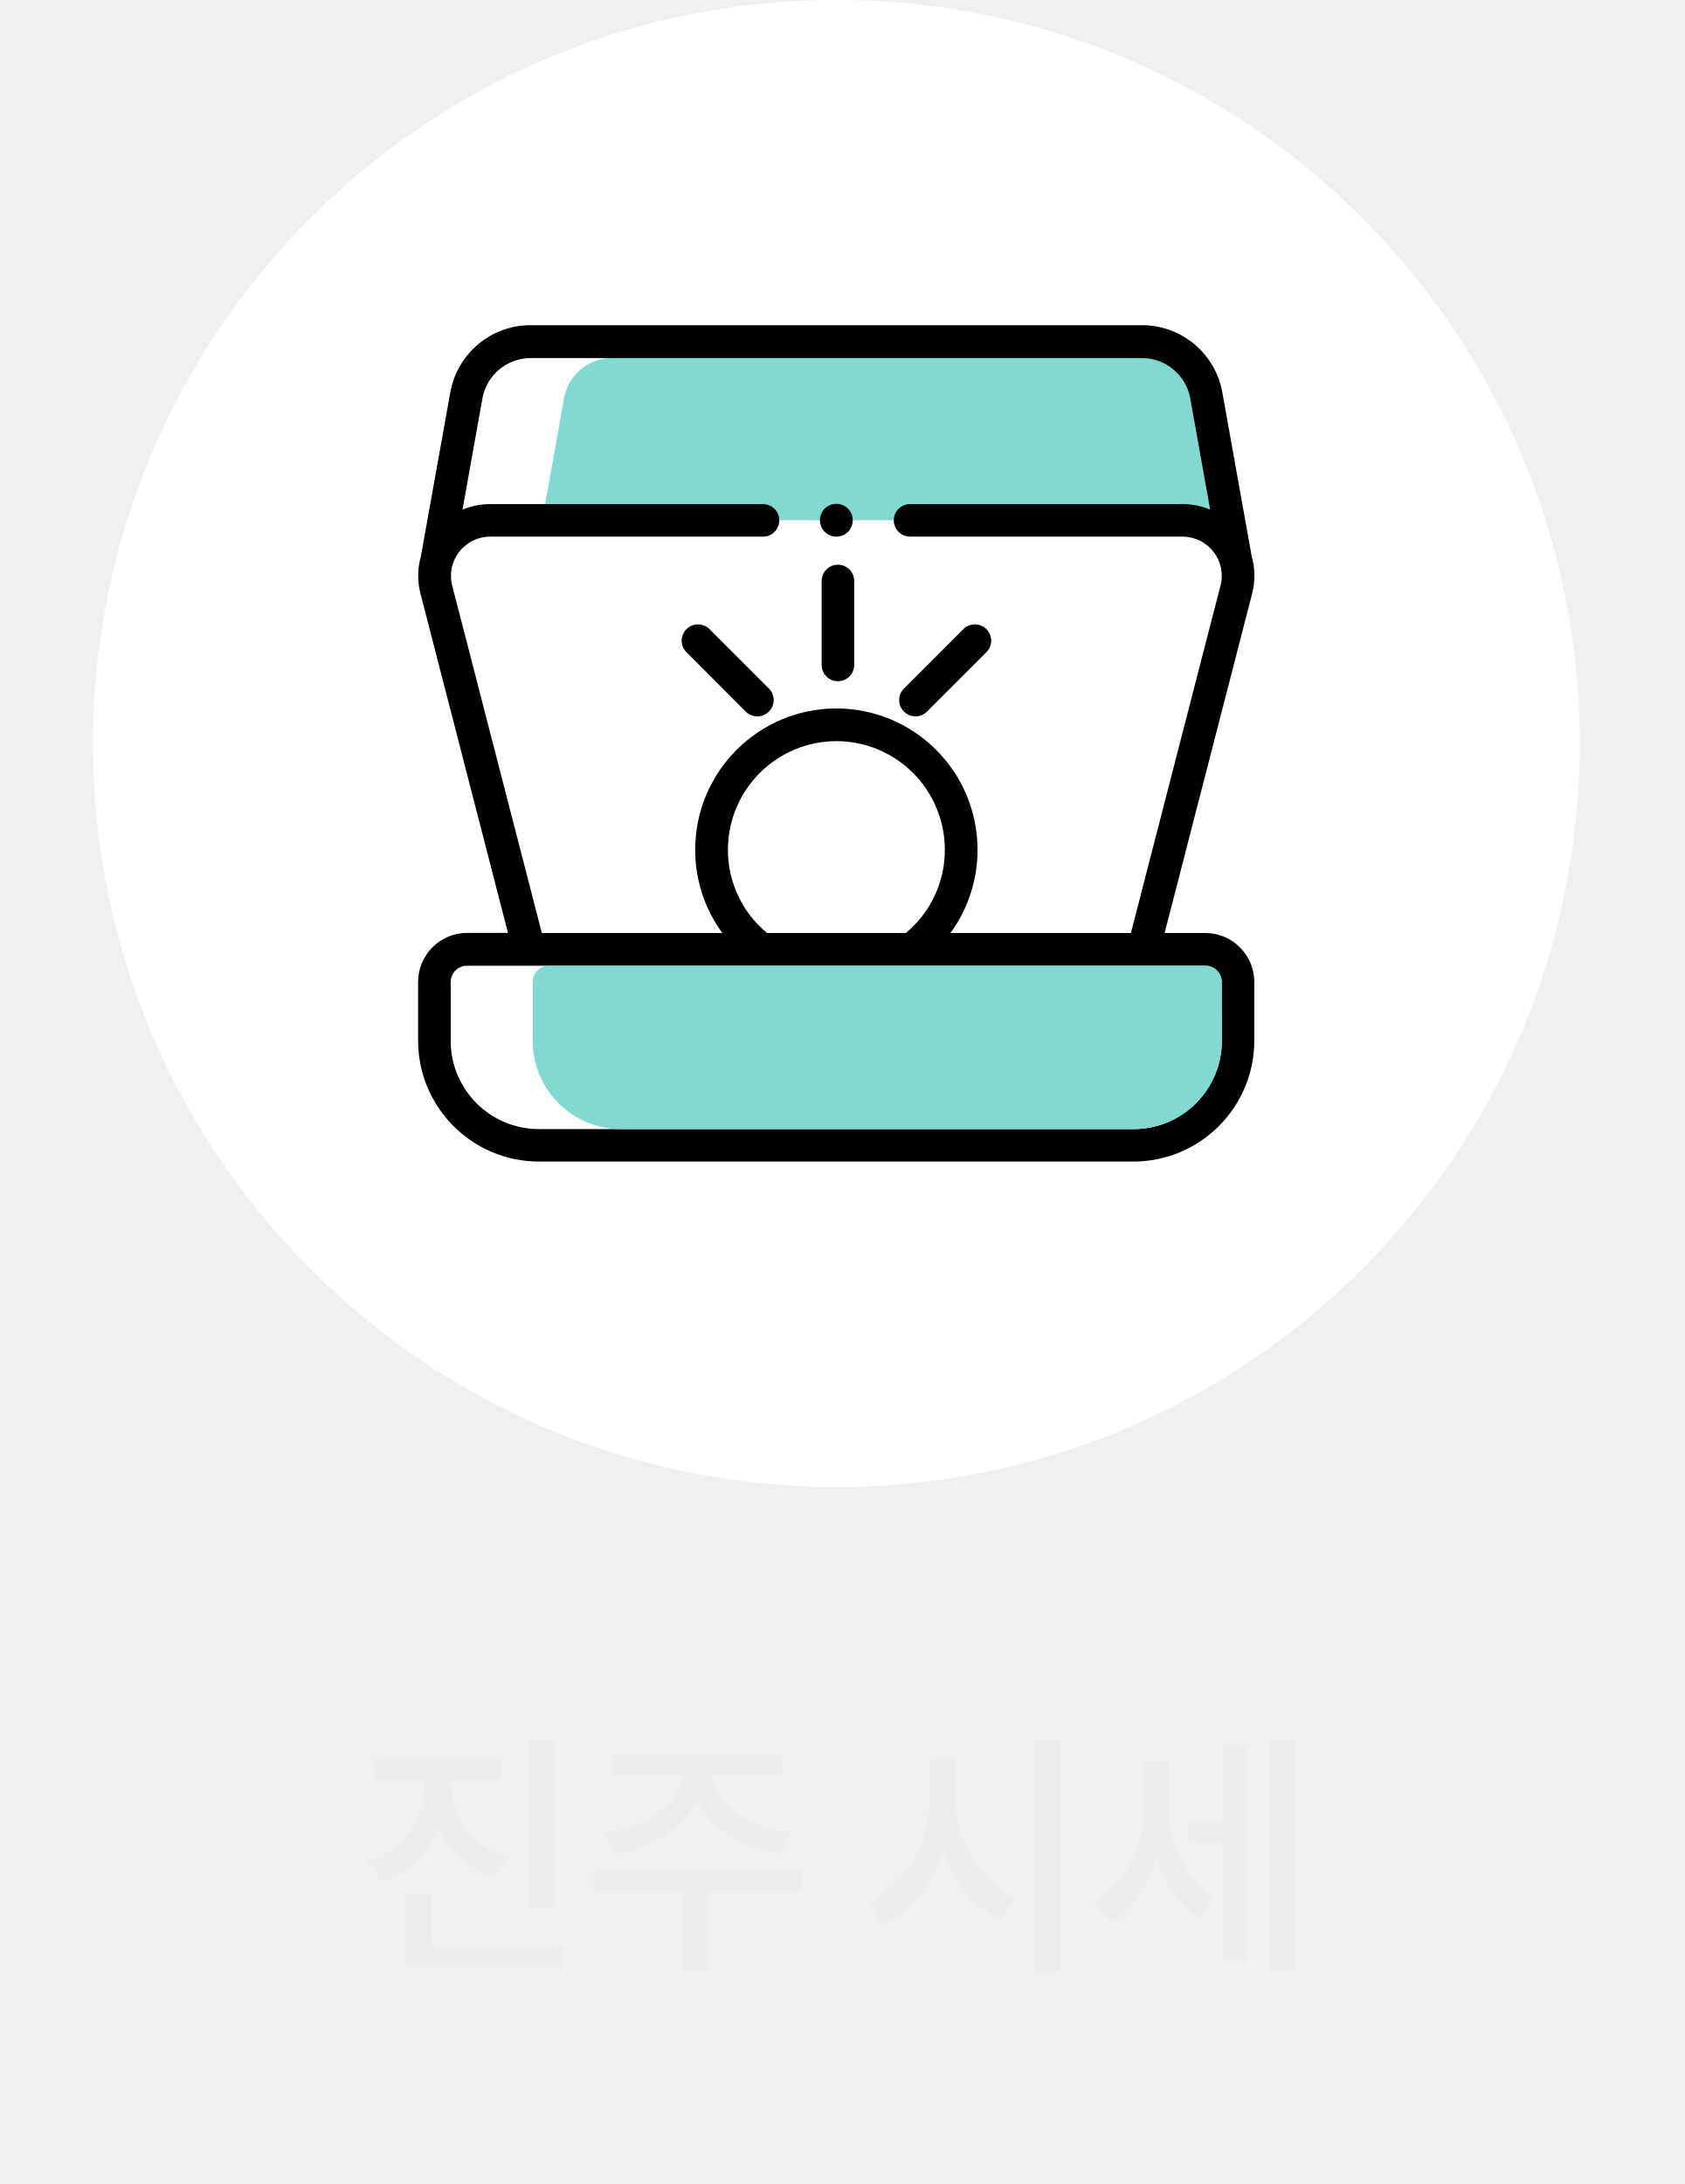
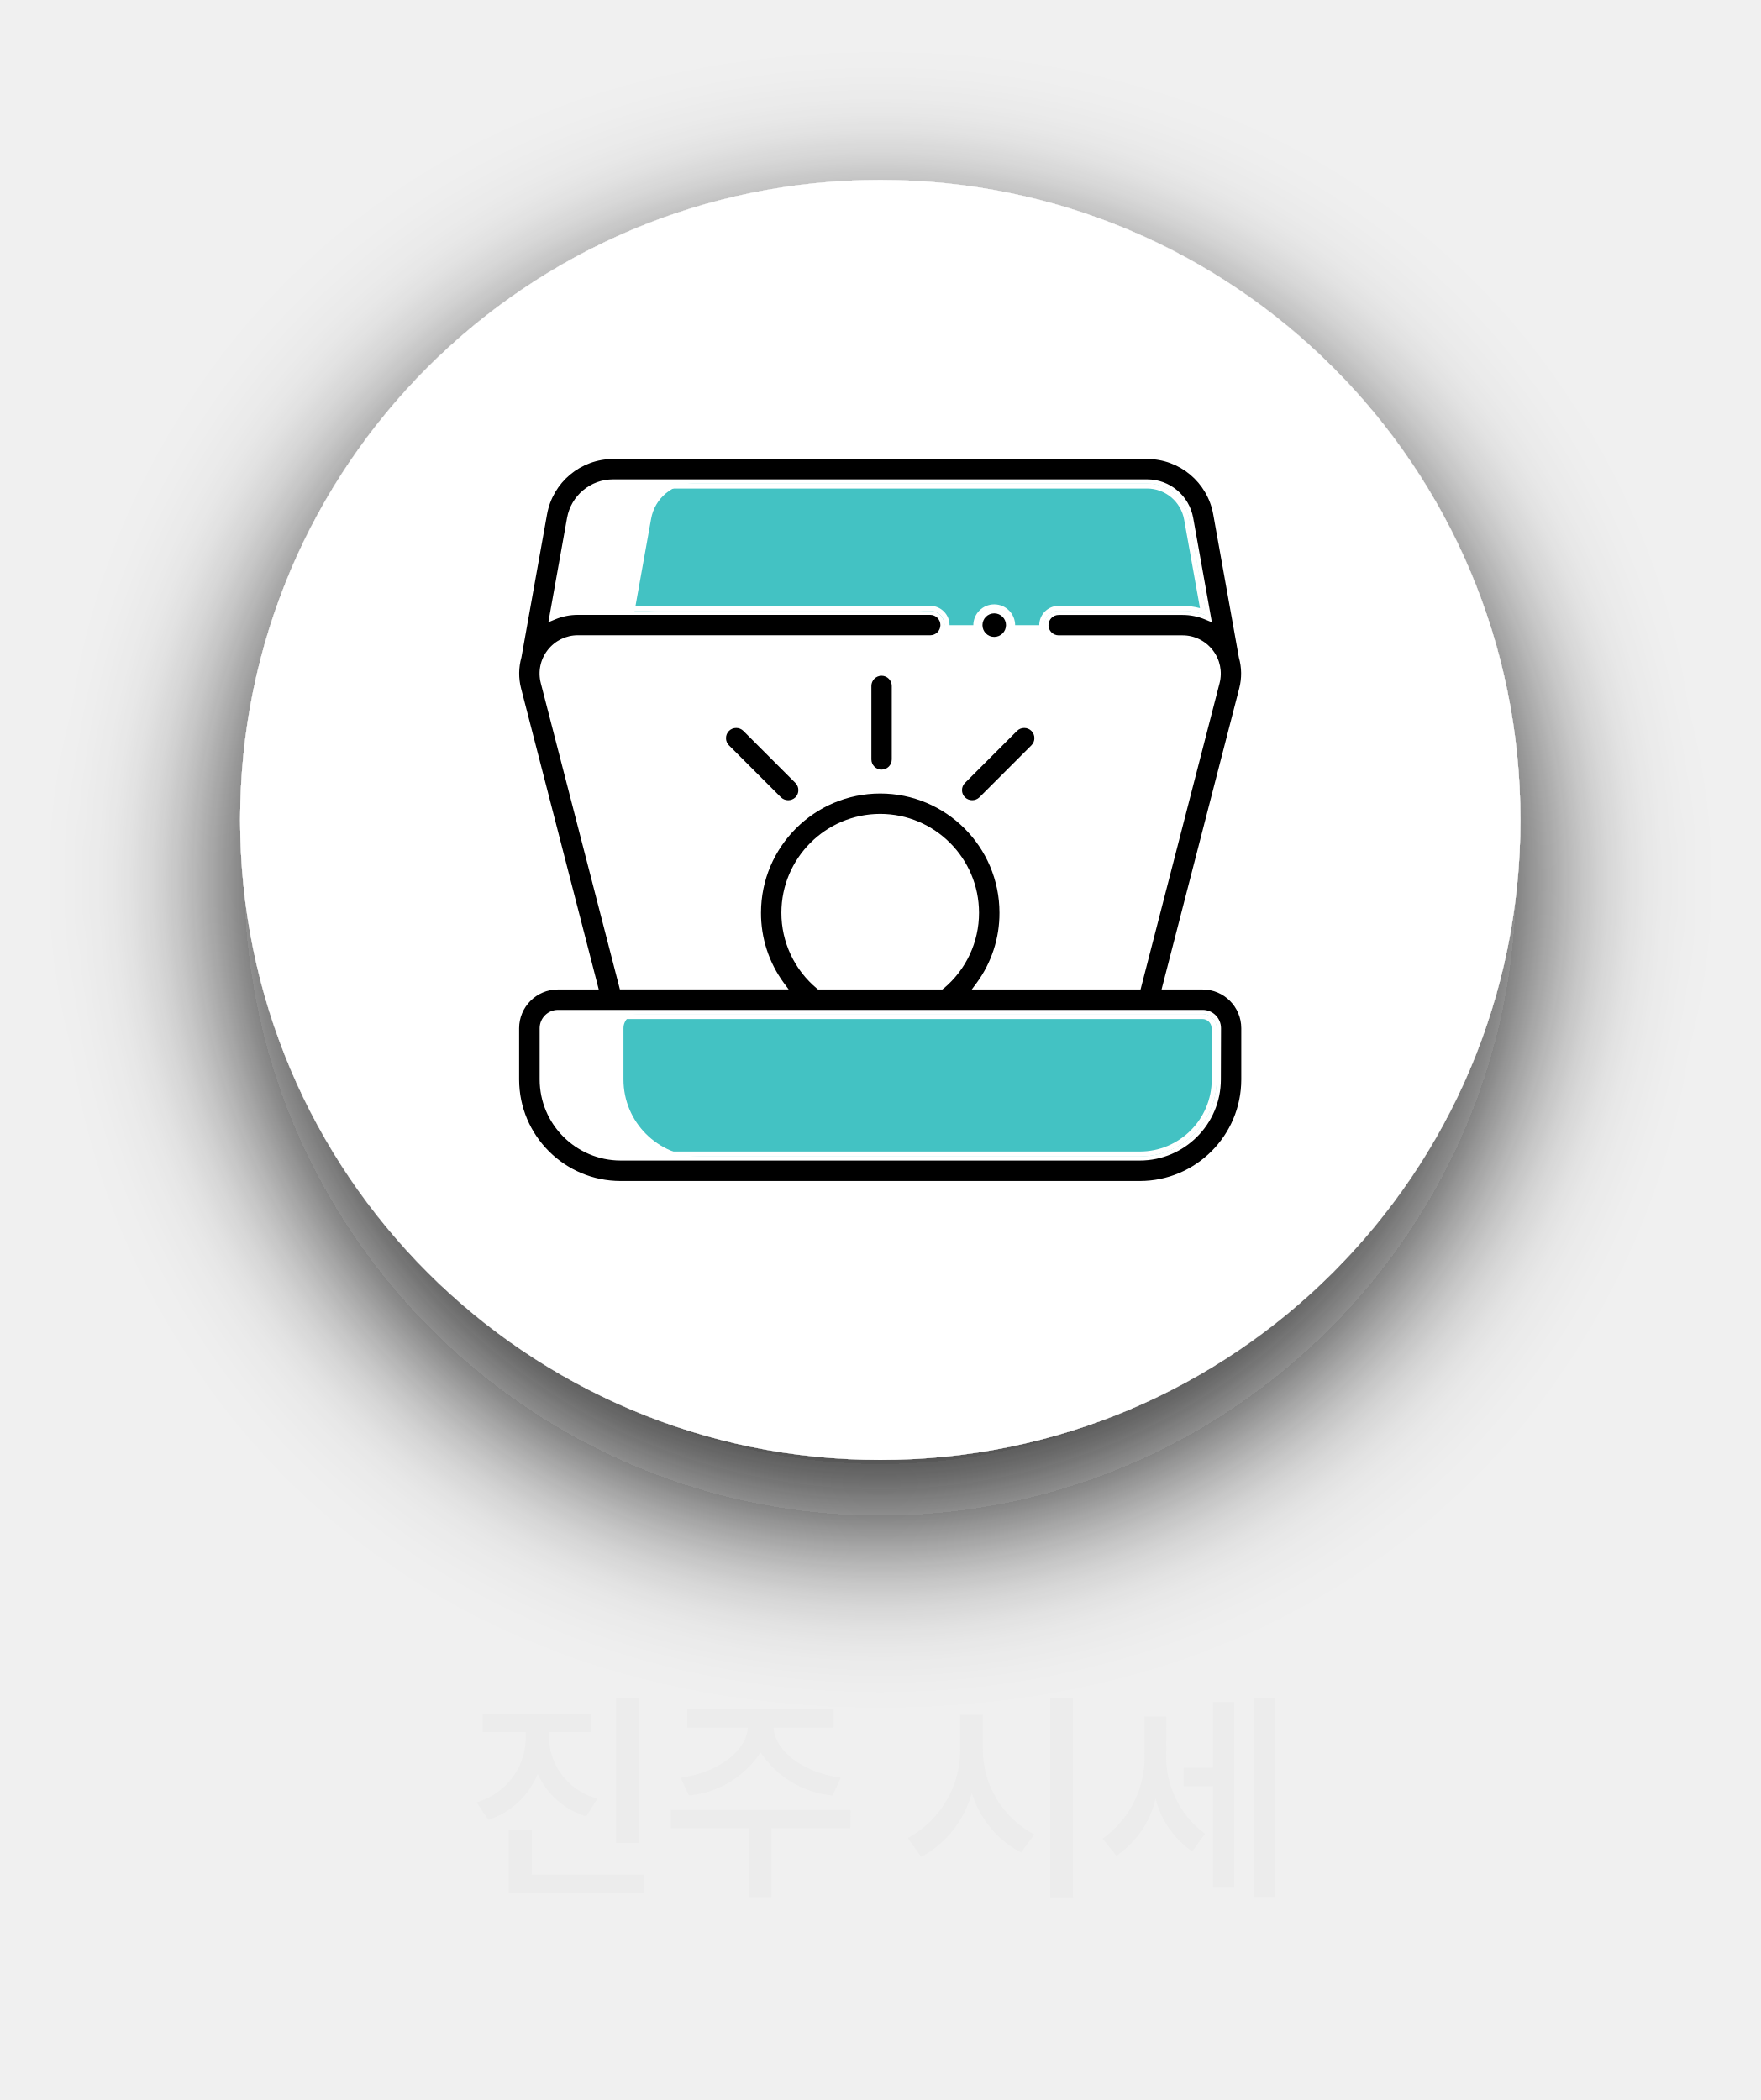
- <svg xmlns="http://www.w3.org/2000/svg" width="72.5" height="94" viewBox="0 0 72.5 94">
+ <svg xmlns="http://www.w3.org/2000/svg" width="88" height="105" viewBox="0 0 88 105">
  <defs>
-     <style>.a{fill:none;opacity:0.5;}.b{fill:#ececec;}.c{fill:#fff;}.d{fill:#82d9d0;}</style>
+     <style>.a,.d{fill:none;}.a{opacity:0.5;}.b{fill:#fff;}.c{fill:#43c2c3;}.e{stroke:#000;stroke-miterlimit:10;stroke-width:0.1px;}.f{fill:#ececec;}.g{filter:url(#a);}</style>
+     <filter id="a" x="0" y="0" width="88" height="88" filterUnits="userSpaceOnUse">
+       <feOffset dy="3" input="SourceAlpha" />
+       <feGaussianBlur stdDeviation="4" result="b" />
+       <feFlood flood-color="#0a0a0d" flood-opacity="0.902" />
+       <feComposite operator="in" in2="b" />
+       <feComposite in="SourceGraphic" />
+     </filter>
  </defs>
-   <g transform="translate(-269 -462)">
+   <g transform="translate(-261 -451)">
    <rect class="a" width="72.5" height="94" transform="translate(269 462)" />
-     <path class="b" d="M-12.073-9.075h-1.133v7.227h1.133ZM-14.13-4.07a3.239,3.239,0,0,1-2.431-2.97V-7.4h2.123v-.913h-5.434V-7.4h2.156v.363A3.388,3.388,0,0,1-20.18-3.883l.594.88a4,4,0,0,0,2.464-2.3A3.928,3.928,0,0,0-14.7-3.179ZM-17.419-.264V-2.508h-1.144V.66h6.776V-.264Zm7.854-3.96A4.814,4.814,0,0,0-5.979-6.38a4.836,4.836,0,0,0,3.6,2.156l.407-.891c-1.892-.253-3.289-1.342-3.355-2.5h3v-.913H-9.642v.913h3.025c-.066,1.155-1.463,2.244-3.355,2.5ZM-1.48-3.5h-8.987v.913h3.894V.858H-5.44V-2.585h3.949ZM5.131-8.261H4v1.628A5,5,0,0,1,1.38-2.1l.671.946a5.163,5.163,0,0,0,2.53-3.2A4.959,4.959,0,0,0,7.045-1.375l.66-.9A4.812,4.812,0,0,1,5.131-6.633ZM8.5-9.1V.869H9.641V-9.1Zm5.808.924h-1.1V-6.38a4.969,4.969,0,0,1-2.09,4.312l.693.858a4.787,4.787,0,0,0,1.958-2.849A4.531,4.531,0,0,0,15.6-1.43l.638-.88a4.8,4.8,0,0,1-1.936-4.125ZM16.637-5.61H15.174v.924h1.463V.385H17.7V-8.9H16.637Zm2.024-3.476V.847h1.078V-9.086Z" transform="translate(305 546)" />
-     <g transform="translate(924.115 242.876)">
-       <circle class="c" cx="32" cy="32" r="32" transform="translate(-651.115 219.124)" />
-       <path class="d" d="M-615.943,240.815h12.875l-.814-4.547a2.11,2.11,0,0,0-2.077-1.738h-22.8a2.11,2.11,0,0,0-2.077,1.738l-.814,4.547v.7h29.127v-.7Zm-3.175,0h0Z" />
-       <path d="M-619.115,242.221a.708.708,0,0,0,.5-.206.712.712,0,0,0,.206-.5.712.712,0,0,0-.206-.5.708.708,0,0,0-.5-.206.706.706,0,0,0-.5.206.708.708,0,0,0-.206.5.708.708,0,0,0,.206.5A.706.706,0,0,0-619.115,242.221Z" />
-       <path d="M-619.047,243.429a.7.7,0,0,0-.7.7v3.615a.7.7,0,0,0,.7.7.7.7,0,0,0,.7-.7v-3.615A.7.7,0,0,0-619.047,243.429Z" />
-       <path d="M-615.708,249.957a.7.7,0,0,0,.495-.206l2.557-2.556a.7.7,0,0,0,0-.992.7.7,0,0,0-.993,0l-2.555,2.556a.7.7,0,0,0,0,.992A.7.7,0,0,0-615.708,249.957Z" />
-       <path d="M-623.018,249.751a.7.7,0,0,0,.5.206.7.7,0,0,0,.5-.206.7.7,0,0,0,0-.992l-2.556-2.556a.7.7,0,0,0-.992,0,.7.7,0,0,0,0,.992Z" />
-       <path d="M-603.225,259.28h-1.759l3.765-14.6a3.069,3.069,0,0,0-.019-1.62l-1.26-7.04a3.513,3.513,0,0,0-3.461-2.9h-26.314a3.511,3.511,0,0,0-3.46,2.9L-637,243.077a3.081,3.081,0,0,0-.015,1.6l3.766,14.6h-1.76a2.113,2.113,0,0,0-2.109,2.11v2.531a5.208,5.208,0,0,0,5.2,5.2h25.594a5.209,5.209,0,0,0,5.2-5.2V261.39A2.113,2.113,0,0,0-603.225,259.28Zm-32.425-14.95a1.675,1.675,0,0,1,.3-1.454,1.677,1.677,0,0,1,1.334-.655h11.745a.7.7,0,0,0,.7-.7.7.7,0,0,0-.7-.7h-11.745a3.1,3.1,0,0,0-1.19.236l.856-4.783a2.11,2.11,0,0,1,2.077-1.738h26.314a2.11,2.11,0,0,1,2.077,1.738l.856,4.782a3.116,3.116,0,0,0-1.189-.235h-11.727a.7.7,0,0,0-.7.7.7.7,0,0,0,.7.7h11.727a1.681,1.681,0,0,1,1.335.654,1.677,1.677,0,0,1,.3,1.455l-3.855,14.95h-7.77a6.029,6.029,0,0,0,1.167-3.588,6.084,6.084,0,0,0-6.076-6.076,6.083,6.083,0,0,0-6.076,6.076,6.028,6.028,0,0,0,1.167,3.588h-7.769Zm21.205,11.362a4.628,4.628,0,0,1-1.679,3.588H-622.1a4.626,4.626,0,0,1-1.681-3.588h0a4.676,4.676,0,0,1,4.671-4.669A4.675,4.675,0,0,1-614.445,255.692Zm11.924,8.229a3.8,3.8,0,0,1-3.8,3.8h-25.594a3.8,3.8,0,0,1-3.8-3.8V261.39a.7.7,0,0,1,.7-.7h31.781a.7.7,0,0,1,.7.7Z" />
-       <path class="d" d="M-602.521,263.921V261.39a.7.7,0,0,0-.7-.7h-28.264a.7.7,0,0,0-.7.7v2.531a3.8,3.8,0,0,0,3.8,3.8h22.078A3.8,3.8,0,0,0-602.521,263.921Z" />
+     <g transform="translate(924.115 240.876)">
+       <g class="g" transform="matrix(1, 0, 0, 1, -663.11, 210.12)">
+         <circle class="b" cx="32" cy="32" r="32" transform="translate(12 9)" />
+       </g>
+       <g transform="translate(-242.114 -79.958)">
+         <path class="c" d="M-375.066,320.628a.713.713,0,0,1,.713.713h5.561a.714.714,0,0,1,.714-.713h6.188a3.135,3.135,0,0,1,1.205.238l-.869-4.85a2.137,2.137,0,0,0-2.105-1.762h-22.692a2.137,2.137,0,0,0-2.1,1.763l-.869,4.85a3.15,3.15,0,0,1,1.207-.239Zm3.266.208a.722.722,0,0,1,.5-.208.718.718,0,0,1,.5.208.723.723,0,0,1,.209.505h-1.426A.719.719,0,0,1-371.8,320.836Z" />
+         <path class="c" d="M-360.886,340.779h-28.236a.713.713,0,0,0-.712.713v2.567a3.854,3.854,0,0,0,3.85,3.851h21.96a3.855,3.855,0,0,0,3.851-3.851v-2.567A.714.714,0,0,0-360.886,340.779Z" />
+         <path class="d" d="M-360.886,341.033h-32.229a.459.459,0,0,0-.459.459v2.567a3.6,3.6,0,0,0,3.6,3.6h25.954a3.6,3.6,0,0,0,3.6-3.6v-2.567A.459.459,0,0,0-360.886,341.033Z" />
+         <path class="d" d="M-377,331.232a4.489,4.489,0,0,0-4.482,4.484,4.47,4.47,0,0,0,1.542,3.384h5.881a4.468,4.468,0,0,0,1.543-3.384A4.49,4.49,0,0,0-377,331.232Z" />
+         <path class="d" d="M-382.457,339.1a6.365,6.365,0,0,1-.96-3.384A6.425,6.425,0,0,1-377,329.3a6.424,6.424,0,0,1,6.416,6.417,6.365,6.365,0,0,1-.96,3.384h7.205l3.861-14.971a1.45,1.45,0,0,0-.259-1.257,1.451,1.451,0,0,0-1.153-.565h-6.188a.968.968,0,0,1-.967-.966.968.968,0,0,1,.967-.967h6.188a3.41,3.41,0,0,1,.88.115l-.793-4.428a1.884,1.884,0,0,0-1.856-1.553h-26.685a1.884,1.884,0,0,0-1.856,1.553l-.793,4.428a3.425,3.425,0,0,1,.882-.115H-374.5a.968.968,0,0,1,.967.967.968.968,0,0,1-.967.966h-17.615a1.446,1.446,0,0,0-1.152.565,1.447,1.447,0,0,0-.26,1.257l3.862,14.971Z" />
+         <path class="b" d="M-377,330.979a4.742,4.742,0,0,0-4.736,4.737,4.7,4.7,0,0,0,1.7,3.637h6.067a4.7,4.7,0,0,0,1.7-3.637A4.742,4.742,0,0,0-377,330.979Zm2.941,8.121h-5.881a4.47,4.47,0,0,1-1.542-3.384A4.489,4.489,0,0,1-377,331.232a4.49,4.49,0,0,1,4.484,4.484A4.468,4.468,0,0,1-374.06,339.1Z" />
+         <path class="b" d="M-381.979,339.353a6.118,6.118,0,0,1-1.184-3.637A6.169,6.169,0,0,1-377,329.553a6.169,6.169,0,0,1,6.162,6.163,6.111,6.111,0,0,1-1.184,3.637h7.879l3.91-15.161a1.7,1.7,0,0,0-.3-1.475,1.7,1.7,0,0,0-1.353-.663h-6.188a.714.714,0,0,1-.714-.713.714.714,0,0,1,.714-.713h6.188a3.135,3.135,0,0,1,1.205.238l-.869-4.85a2.137,2.137,0,0,0-2.105-1.762h-26.685a2.137,2.137,0,0,0-2.105,1.763l-.869,4.85a3.15,3.15,0,0,1,1.207-.239H-374.5a.713.713,0,0,1,.713.713.713.713,0,0,1-.713.713h-17.615a1.7,1.7,0,0,0-1.352.663,1.7,1.7,0,0,0-.3,1.475l3.91,15.161Zm-11.284-16.481a1.446,1.446,0,0,1,1.152-.565H-374.5a.968.968,0,0,0,.967-.966.968.968,0,0,0-.967-.967h-17.615a3.425,3.425,0,0,0-.882.115l.793-4.428a1.884,1.884,0,0,1,1.856-1.553h26.685a1.884,1.884,0,0,1,1.856,1.553l.793,4.428a3.41,3.41,0,0,0-.88-.115h-6.188a.968.968,0,0,0-.967.967.968.968,0,0,0,.967.966h6.188a1.451,1.451,0,0,1,1.153.565,1.45,1.45,0,0,1,.259,1.257l-3.861,14.971h-7.205a6.365,6.365,0,0,0,.96-3.384A6.424,6.424,0,0,0-377,329.3a6.425,6.425,0,0,0-6.417,6.417,6.365,6.365,0,0,0,.96,3.384h-7.2l-3.862-14.971A1.447,1.447,0,0,1-393.263,322.872Z" />
+         <path class="b" d="M-360.886,340.779h-32.229a.714.714,0,0,0-.713.713v2.567a3.856,3.856,0,0,0,3.85,3.851h25.954a3.855,3.855,0,0,0,3.851-3.851v-2.567A.714.714,0,0,0-360.886,340.779Zm.459,3.28a3.6,3.6,0,0,1-3.6,3.6h-25.954a3.6,3.6,0,0,1-3.6-3.6v-2.567a.459.459,0,0,1,.459-.459h32.229a.459.459,0,0,1,.459.459Z" />
+         <path class="b" d="M-360.886,340.526h-32.229a.968.968,0,0,0-.967.966v2.567a4.109,4.109,0,0,0,4.1,4.1h25.954a4.108,4.108,0,0,0,4.1-4.1v-2.567A.967.967,0,0,0-360.886,340.526Zm.713,3.533a3.855,3.855,0,0,1-3.851,3.851h-25.954a3.856,3.856,0,0,1-3.85-3.851v-2.567a.714.714,0,0,1,.713-.713h32.229a.714.714,0,0,1,.713.713Z" />
+         <path class="b" d="M-381.478,339.606l-.3-.4a5.851,5.851,0,0,1-1.134-3.487A5.915,5.915,0,0,1-377,329.807a5.915,5.915,0,0,1,5.909,5.909,5.843,5.843,0,0,1-1.135,3.487l-.3.4h8.577l3.959-15.351a1.952,1.952,0,0,0-.35-1.694,1.954,1.954,0,0,0-1.553-.761h-6.188a.46.46,0,0,1-.46-.459.46.46,0,0,1,.46-.46h6.188a2.866,2.866,0,0,1,1.108.22l.428.177-.95-5.306A2.39,2.39,0,0,0-363.659,314h-26.685a2.39,2.39,0,0,0-2.355,1.971l-.951,5.307.429-.178a2.88,2.88,0,0,1,1.11-.22H-374.5a.46.46,0,0,1,.46.46.46.46,0,0,1-.46.459h-17.615a1.954,1.954,0,0,0-1.553.761,1.953,1.953,0,0,0-.35,1.7l3.96,15.35Zm-11.985-16.889a1.7,1.7,0,0,1,1.352-.663H-374.5a.713.713,0,0,0,.713-.713.713.713,0,0,0-.713-.713h-17.615a3.15,3.15,0,0,0-1.207.239l.869-4.85a2.137,2.137,0,0,1,2.105-1.763h26.685a2.137,2.137,0,0,1,2.105,1.762l.869,4.85a3.135,3.135,0,0,0-1.205-.238h-6.188a.714.714,0,0,0-.714.713.714.714,0,0,0,.714.713h6.188a1.7,1.7,0,0,1,1.353.663,1.7,1.7,0,0,1,.3,1.475l-3.91,15.161h-7.879a6.111,6.111,0,0,0,1.184-3.637A6.169,6.169,0,0,0-377,329.553a6.169,6.169,0,0,0-6.163,6.163,6.118,6.118,0,0,0,1.184,3.637h-7.879l-3.91-15.161A1.7,1.7,0,0,1-393.463,322.717Z" />
+         <path class="b" d="M-377,330.726a5,5,0,0,0-4.989,4.99,4.972,4.972,0,0,0,1.794,3.832l.07.058h6.25l.071-.058a4.973,4.973,0,0,0,1.795-3.832A5,5,0,0,0-377,330.726Zm3.034,8.627h-6.067a4.7,4.7,0,0,1-1.7-3.637A4.742,4.742,0,0,1-377,330.979a4.742,4.742,0,0,1,4.737,4.737A4.7,4.7,0,0,1-373.967,339.353Z" />
+         <path class="b" d="M-371.3,320.3a1.046,1.046,0,0,0-1.045,1.046,1.047,1.047,0,0,0,1.045,1.046,1.048,1.048,0,0,0,1.046-1.046A1.047,1.047,0,0,0-371.3,320.3Zm0,1.584a.538.538,0,0,1-.538-.538.538.538,0,0,1,.538-.539.539.539,0,0,1,.539.539A.539.539,0,0,1-371.3,321.879Z" />
+         <path class="e" d="M-376.931,323.92a.46.46,0,0,0-.46.459v3.674a.46.46,0,0,0,.46.459.46.46,0,0,0,.459-.459v-3.674A.46.46,0,0,0-376.931,323.92Z" />
+         <path class="e" d="M-369.8,326.53a.461.461,0,0,0-.326.133l-2.6,2.6a.456.456,0,0,0-.135.325.456.456,0,0,0,.135.325.471.471,0,0,0,.649,0l2.6-2.6a.452.452,0,0,0,.135-.325.456.456,0,0,0-.135-.326A.456.456,0,0,0-369.8,326.53Z" />
+         <path class="e" d="M-383.875,326.663a.458.458,0,0,0-.325-.133.46.46,0,0,0-.325.133.459.459,0,0,0-.134.326.455.455,0,0,0,.134.325l2.6,2.6a.472.472,0,0,0,.65,0,.455.455,0,0,0,.134-.325.455.455,0,0,0-.134-.325Z" />
+         <path class="e" d="M-360.886,339.606H-363l3.9-15.121a2.875,2.875,0,0,0-.017-1.51l-1.284-7.165a3.308,3.308,0,0,0-3.26-2.728h-26.685a3.31,3.31,0,0,0-3.26,2.728l-1.281,7.156a2.912,2.912,0,0,0-.018,1.519l3.9,15.121h-2.111A1.889,1.889,0,0,0-395,341.492v2.567a5.029,5.029,0,0,0,5.023,5.023h25.954A5.028,5.028,0,0,0-359,344.059v-2.567A1.888,1.888,0,0,0-360.886,339.606Zm-33.128-15.35a1.953,1.953,0,0,1,.35-1.7,1.954,1.954,0,0,1,1.553-.761H-374.5a.46.46,0,0,0,.46-.459.46.46,0,0,0-.46-.46h-17.615a2.88,2.88,0,0,0-1.11.22l-.429.178.951-5.307A2.39,2.39,0,0,1-390.344,314h26.685a2.39,2.39,0,0,1,2.355,1.971l.95,5.306-.428-.177a2.866,2.866,0,0,0-1.108-.22h-6.188a.46.46,0,0,0-.46.46.46.46,0,0,0,.46.459h6.188a1.954,1.954,0,0,1,1.553.761,1.952,1.952,0,0,1,.35,1.694l-3.959,15.351h-8.577l.3-.4a5.843,5.843,0,0,0,1.135-3.487A5.915,5.915,0,0,0-377,329.807a5.915,5.915,0,0,0-5.909,5.909,5.851,5.851,0,0,0,1.134,3.487l.3.4h-8.576Zm20.209,15.292-.071.058h-6.25l-.07-.058a4.972,4.972,0,0,1-1.794-3.832,5,5,0,0,1,4.989-4.99,5,5,0,0,1,4.991,4.99A4.973,4.973,0,0,1-373.8,339.548Zm13.885,4.511a4.108,4.108,0,0,1-4.1,4.1h-25.954a4.109,4.109,0,0,1-4.1-4.1v-2.567a.968.968,0,0,1,.967-.966h32.229a.967.967,0,0,1,.966.966Z" />
+         <path class="e" d="M-371.3,320.8a.538.538,0,0,0-.538.539.538.538,0,0,0,.538.538.539.539,0,0,0,.539-.538A.539.539,0,0,0-371.3,320.8Z" />
+       </g>
    </g>
+     <path class="f" d="M-12.073-9.075h-1.133v7.227h1.133ZM-14.13-4.07a3.239,3.239,0,0,1-2.431-2.97V-7.4h2.123v-.913h-5.434V-7.4h2.156v.363A3.388,3.388,0,0,1-20.18-3.883l.594.88a4,4,0,0,0,2.464-2.3A3.928,3.928,0,0,0-14.7-3.179ZM-17.419-.264V-2.508h-1.144V.66h6.776V-.264Zm7.854-3.96A4.814,4.814,0,0,0-5.979-6.38a4.836,4.836,0,0,0,3.6,2.156l.407-.891c-1.892-.253-3.289-1.342-3.355-2.5h3v-.913H-9.642v.913h3.025c-.066,1.155-1.463,2.244-3.355,2.5ZM-1.48-3.5h-8.987v.913h3.894V.858H-5.44V-2.585h3.949ZM5.131-8.261H4v1.628A5,5,0,0,1,1.38-2.1l.671.946a5.163,5.163,0,0,0,2.53-3.2A4.959,4.959,0,0,0,7.045-1.375l.66-.9A4.812,4.812,0,0,1,5.131-6.633ZM8.5-9.1V.869H9.641V-9.1Zm5.808.924h-1.1V-6.38a4.969,4.969,0,0,1-2.09,4.312l.693.858a4.787,4.787,0,0,0,1.958-2.849A4.531,4.531,0,0,0,15.6-1.43l.638-.88a4.8,4.8,0,0,1-1.936-4.125ZM16.637-5.61H15.174v.924h1.463V.385H17.7V-8.9H16.637Zm2.024-3.476V.847h1.078V-9.086Z" transform="translate(305 545)" />
  </g>
</svg>
